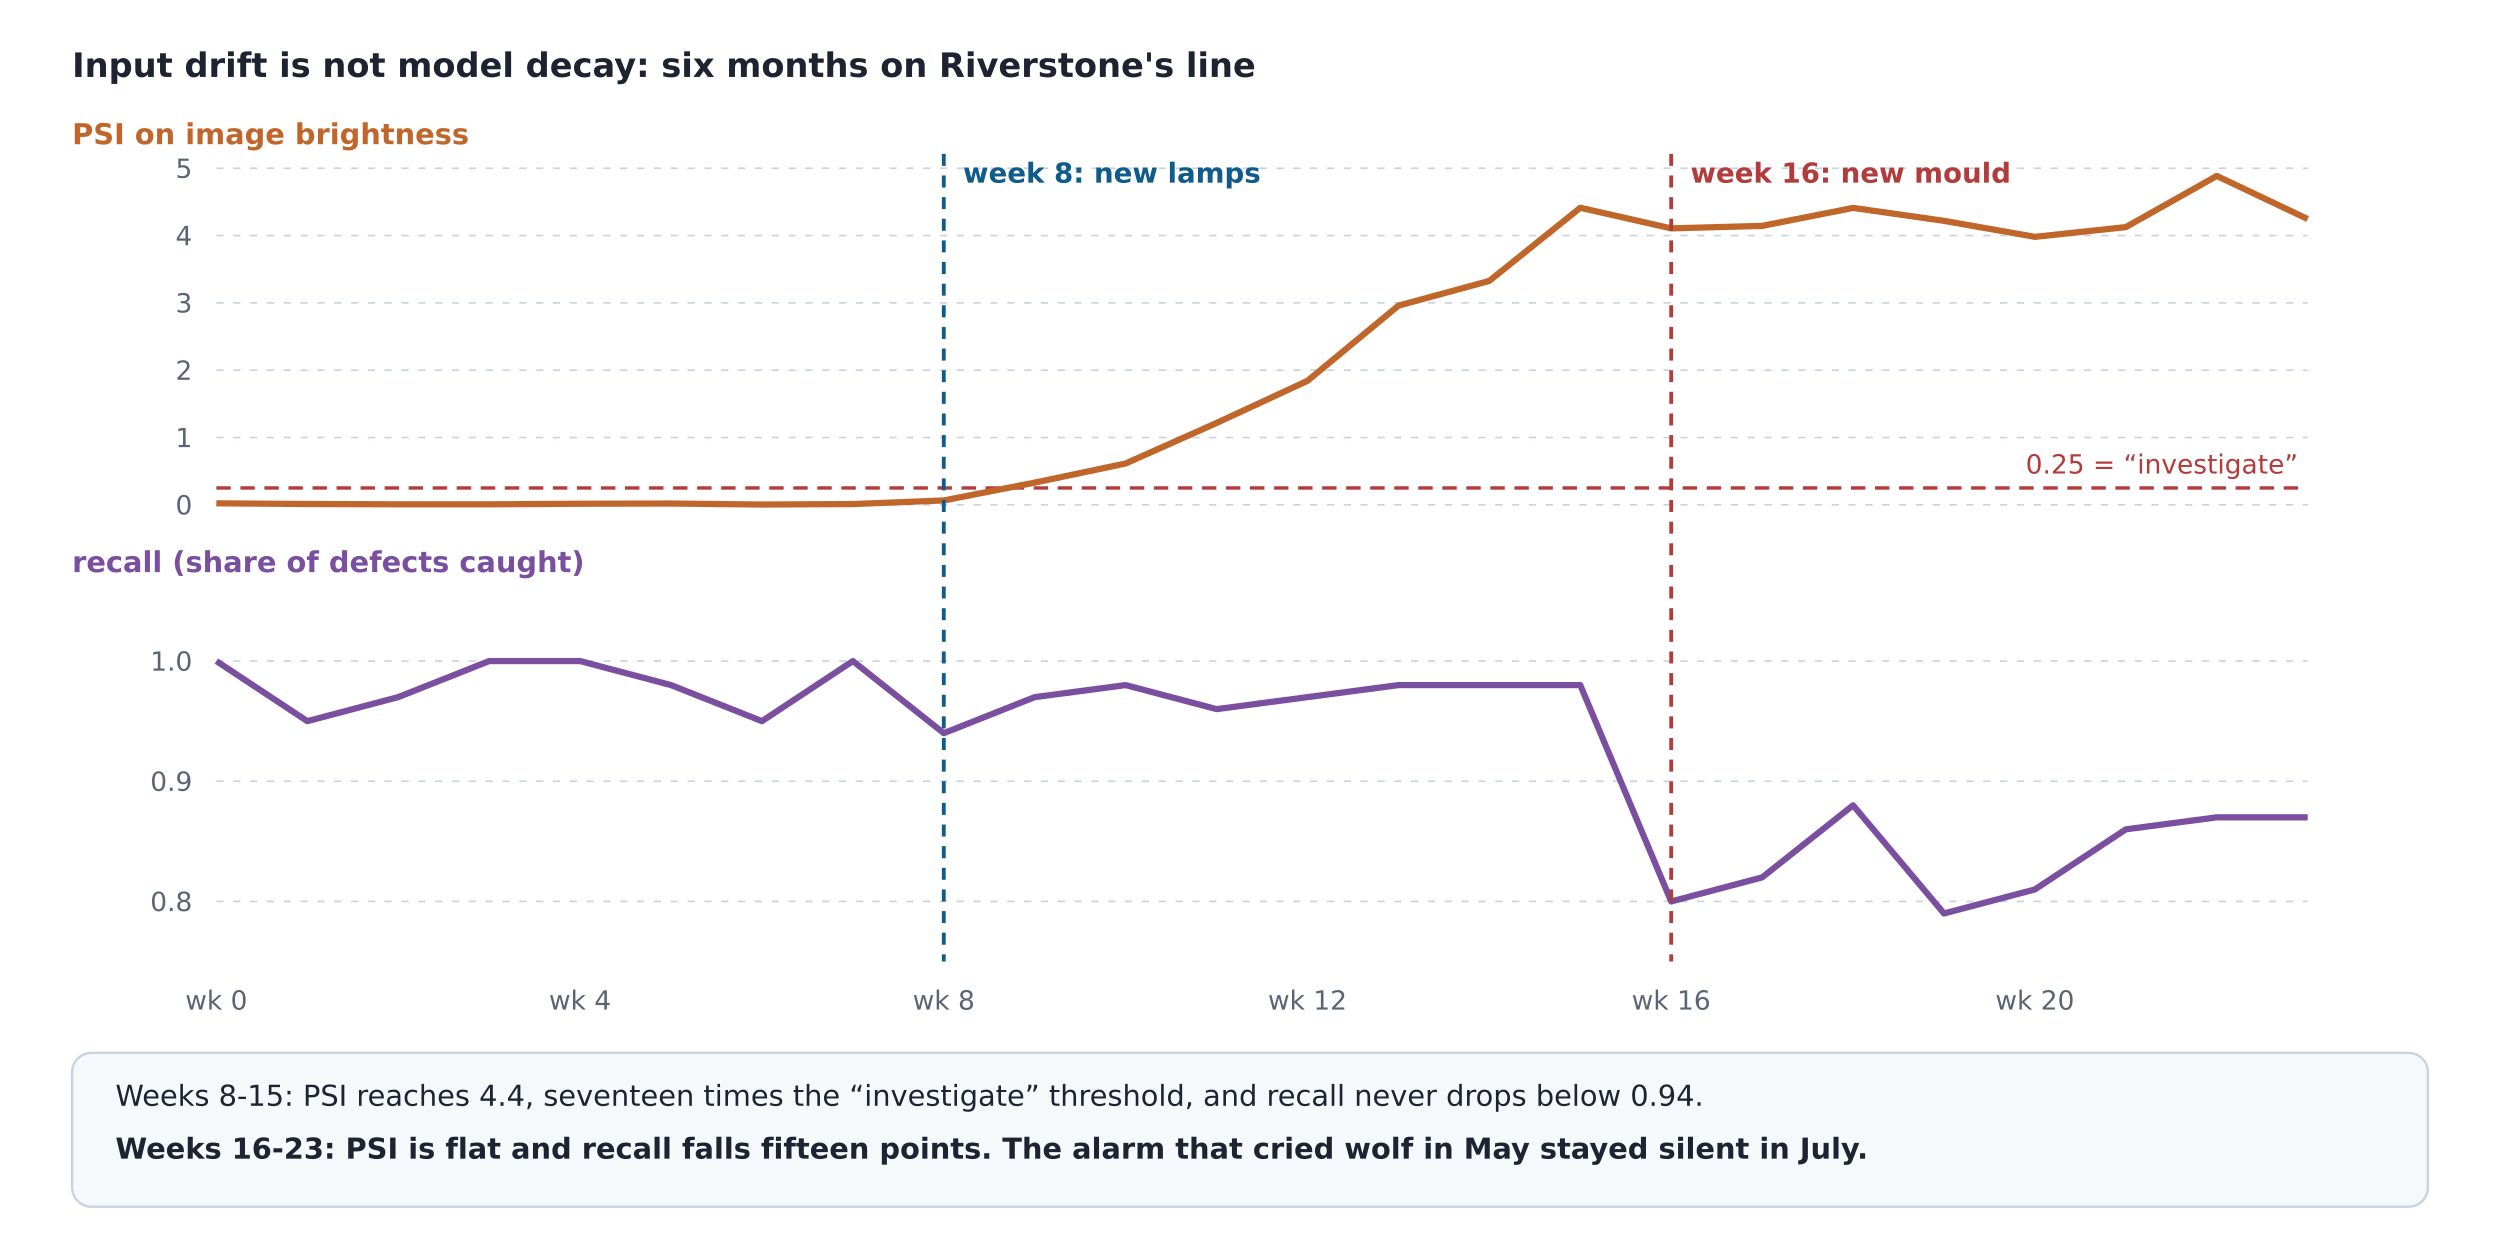
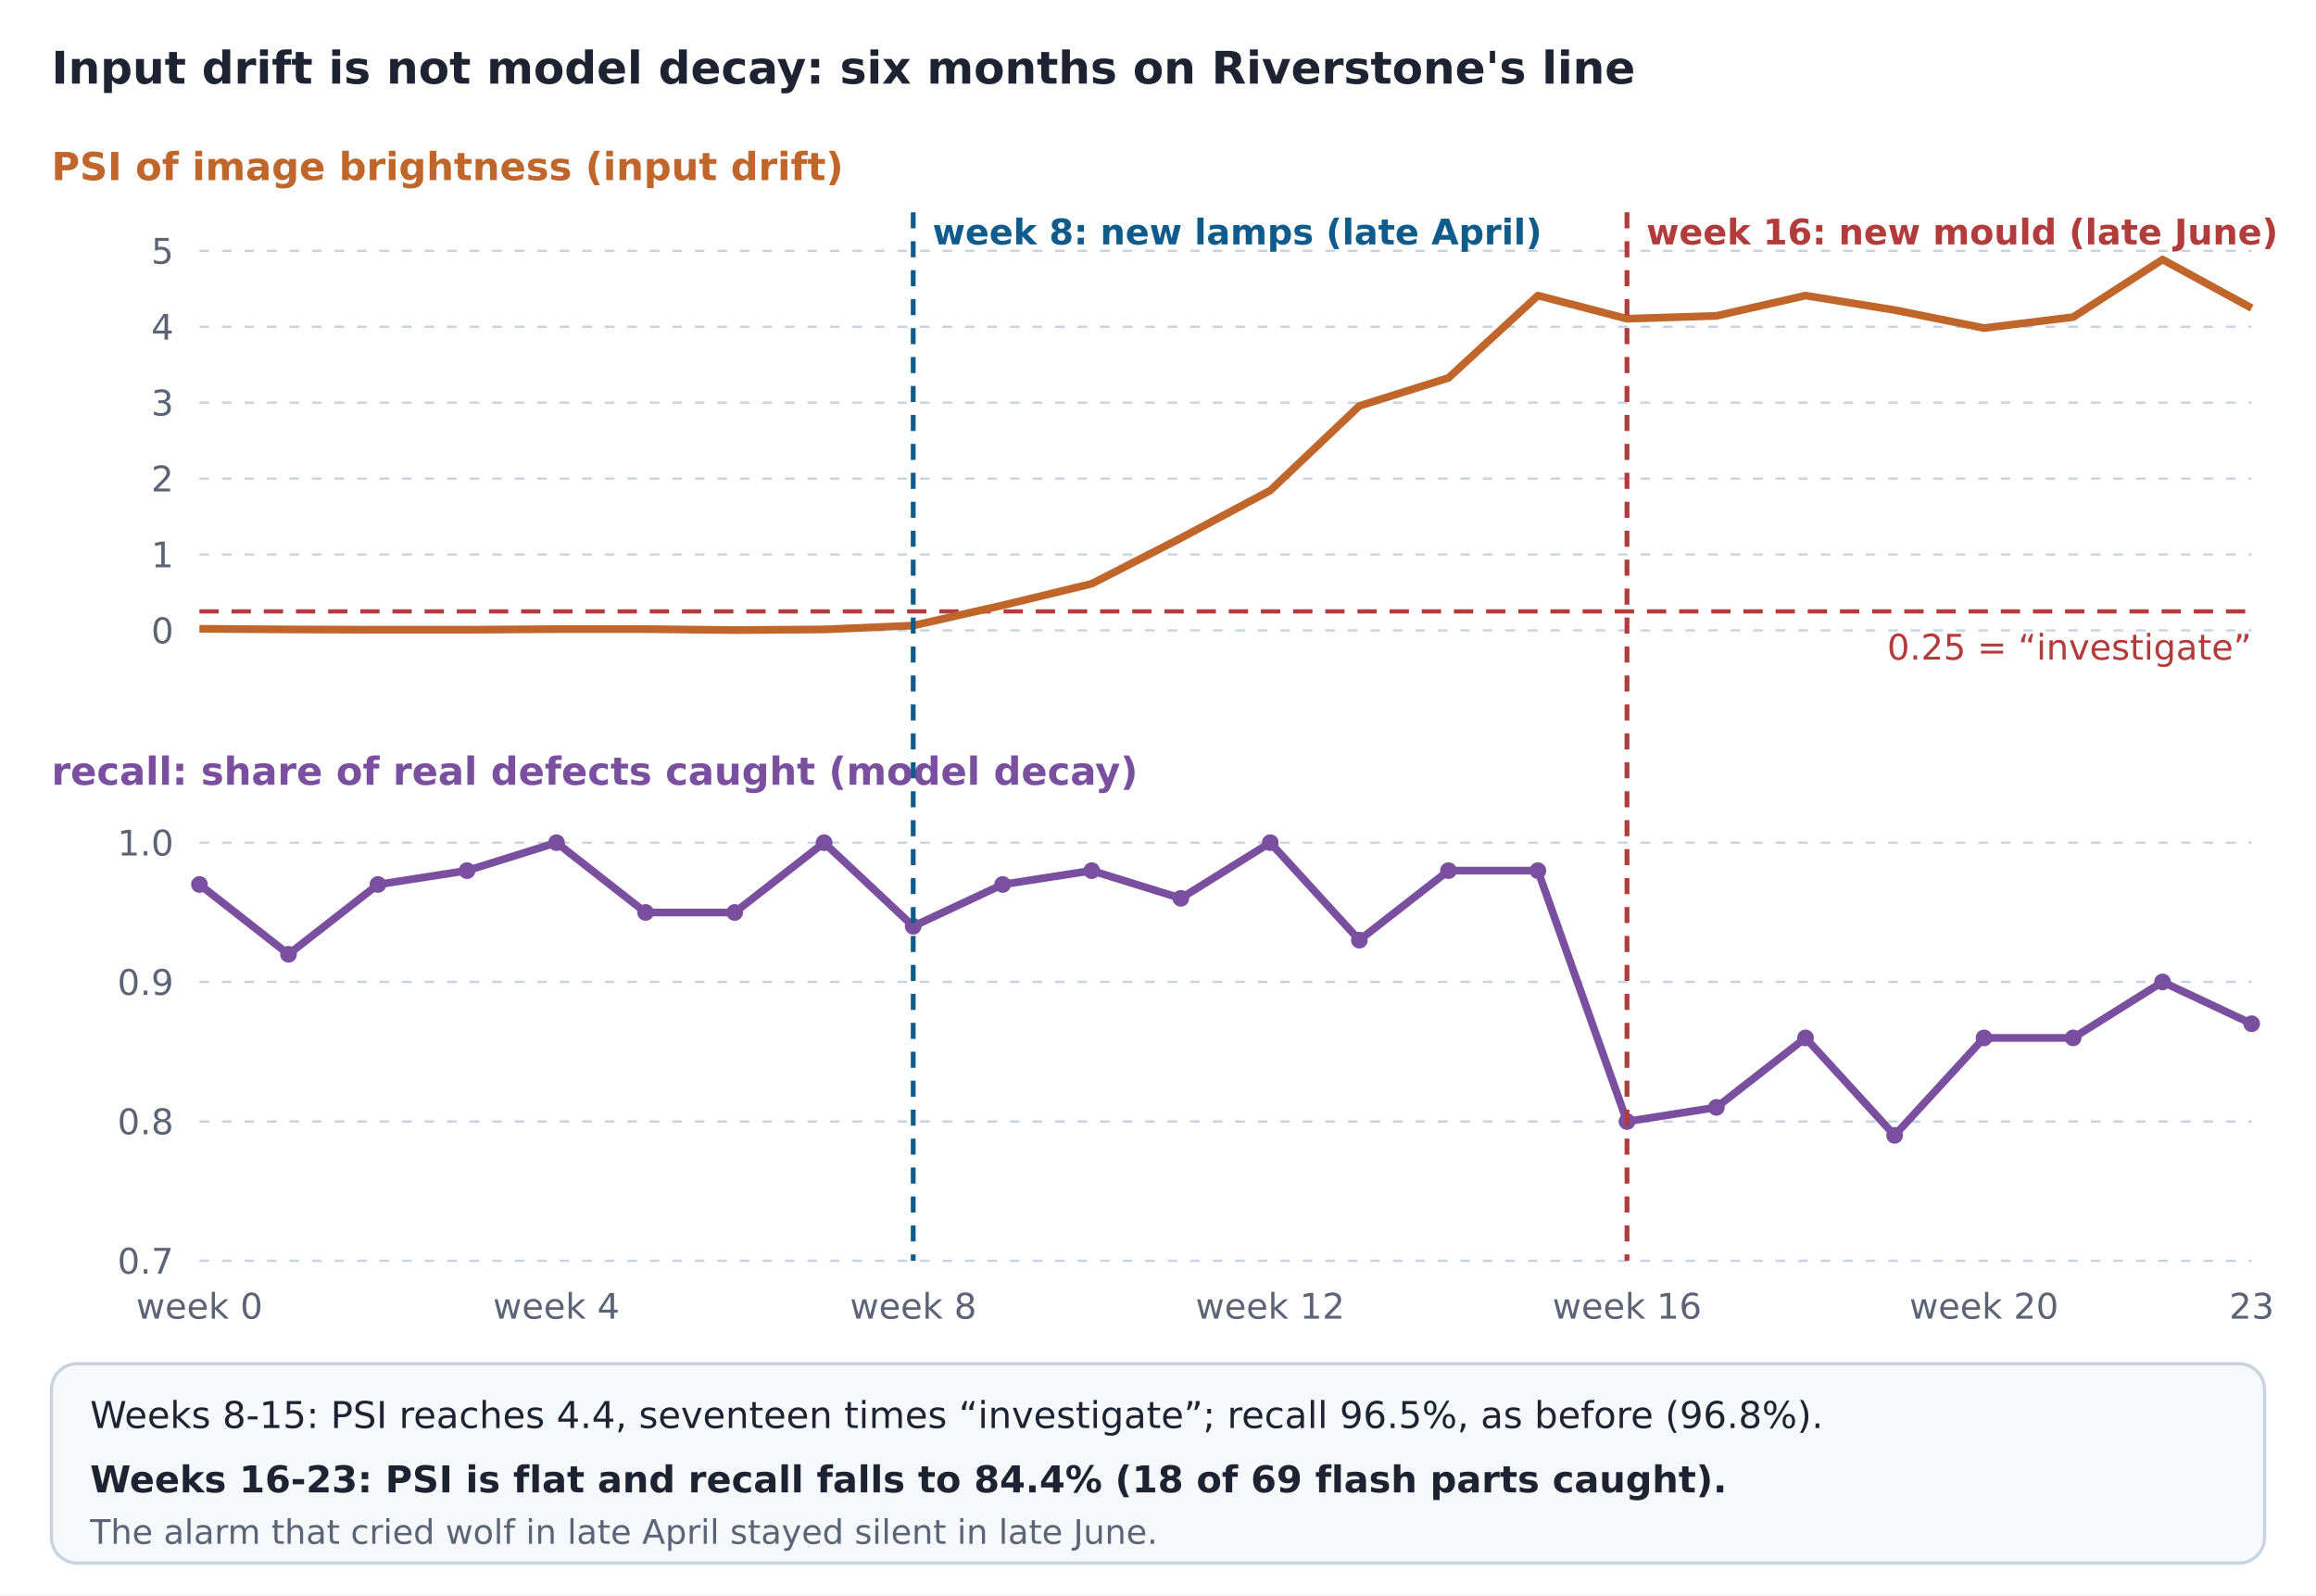
- <svg xmlns="http://www.w3.org/2000/svg" width="1040" height="520" viewBox="0 0 1040 520" font-family="DejaVu Sans, Arial, sans-serif">
-   <rect width="1040" height="520" fill="#ffffff" />
-   <text x="30" y="32" font-size="14" fill="#1d2330" font-weight="bold" text-anchor="start" font-family="Poppins, DejaVu Sans, sans-serif">Input drift is not model decay: six months on Riverstone's line</text>
-   <text x="30" y="60" font-size="12" fill="#c0662b" font-weight="bold" text-anchor="start">PSI on image brightness</text>
-   <path d="M90,210.0 H960" fill="none" stroke="#c9d3df" stroke-width="0.7" stroke-linejoin="round" stroke-dasharray="3,4" />
-   <text x="80" y="214.0" font-size="11" fill="#5b6475" font-weight="normal" text-anchor="end">0</text>
-   <path d="M90,182.0 H960" fill="none" stroke="#c9d3df" stroke-width="0.7" stroke-linejoin="round" stroke-dasharray="3,4" />
-   <text x="80" y="186.0" font-size="11" fill="#5b6475" font-weight="normal" text-anchor="end">1</text>
-   <path d="M90,154.0 H960" fill="none" stroke="#c9d3df" stroke-width="0.7" stroke-linejoin="round" stroke-dasharray="3,4" />
-   <text x="80" y="158.0" font-size="11" fill="#5b6475" font-weight="normal" text-anchor="end">2</text>
-   <path d="M90,126.0 H960" fill="none" stroke="#c9d3df" stroke-width="0.7" stroke-linejoin="round" stroke-dasharray="3,4" />
-   <text x="80" y="130.0" font-size="11" fill="#5b6475" font-weight="normal" text-anchor="end">3</text>
-   <path d="M90,98.0 H960" fill="none" stroke="#c9d3df" stroke-width="0.7" stroke-linejoin="round" stroke-dasharray="3,4" />
-   <text x="80" y="102.0" font-size="11" fill="#5b6475" font-weight="normal" text-anchor="end">4</text>
-   <path d="M90,70.0 H960" fill="none" stroke="#c9d3df" stroke-width="0.7" stroke-linejoin="round" stroke-dasharray="3,4" />
-   <text x="80" y="74.0" font-size="11" fill="#5b6475" font-weight="normal" text-anchor="end">5</text>
-   <path d="M90,203.0 H960" fill="none" stroke="#b23b3b" stroke-width="1.4" stroke-linejoin="round" stroke-dasharray="6,4" />
-   <text x="956" y="197.0" font-size="11" fill="#b23b3b" font-weight="normal" text-anchor="end">0.25 = “investigate”</text>
-   <path d="M90.0,209.384 L127.826,209.664 L165.652,209.804 L203.478,209.804 L241.304,209.552 L279.13,209.468 L316.957,209.888 L354.783,209.692 L392.609,208.18 L430.435,200.76 L468.261,192.808 L506.087,175.952 L543.913,158.424 L581.739,127.148 L619.565,116.844 L657.391,86.436 L695.217,95.004 L733.043,93.968 L770.87,86.492 L808.696,91.868 L846.522,98.532 L884.348,94.472 L922.174,73.192 L960.0,91.112" fill="none" stroke="#c0662b" stroke-width="2.6" stroke-linejoin="round" />
-   <text x="30" y="238" font-size="12" fill="#7a4fa0" font-weight="bold" text-anchor="start">recall (share of defects caught)</text>
-   <path d="M90,375.0 H960" fill="none" stroke="#c9d3df" stroke-width="0.7" stroke-linejoin="round" stroke-dasharray="3,4" />
-   <text x="80" y="379.0" font-size="11" fill="#5b6475" font-weight="normal" text-anchor="end">0.8</text>
-   <path d="M90,325.0 H960" fill="none" stroke="#c9d3df" stroke-width="0.7" stroke-linejoin="round" stroke-dasharray="3,4" />
-   <text x="80" y="329.0" font-size="11" fill="#5b6475" font-weight="normal" text-anchor="end">0.9</text>
-   <path d="M90,275.0 H960" fill="none" stroke="#c9d3df" stroke-width="0.7" stroke-linejoin="round" stroke-dasharray="3,4" />
-   <text x="80" y="279.0" font-size="11" fill="#5b6475" font-weight="normal" text-anchor="end">1.0</text>
-   <path d="M90.0,275.0 L127.826,300.0 L165.652,290.0 L203.478,275.0 L241.304,275.0 L279.13,285.0 L316.957,300.0 L354.783,275.0 L392.609,305.0 L430.435,290.0 L468.261,285.0 L506.087,295.0 L543.913,290.0 L581.739,285.0 L619.565,285.0 L657.391,285.0 L695.217,375.0 L733.043,365.0 L770.87,335.0 L808.696,380.0 L846.522,370.0 L884.348,345.0 L922.174,340.0 L960.0,340.0" fill="none" stroke="#7a4fa0" stroke-width="2.6" stroke-linejoin="round" />
-   <path d="M392.609,64 V400" fill="none" stroke="#0f5c8c" stroke-width="1.6" stroke-linejoin="round" stroke-dasharray="5,4" />
-   <text x="400.609" y="76" font-size="11.5" fill="#0f5c8c" font-weight="bold" text-anchor="start">week 8: new lamps</text>
-   <path d="M695.217,64 V400" fill="none" stroke="#b23b3b" stroke-width="1.6" stroke-linejoin="round" stroke-dasharray="5,4" />
-   <text x="703.217" y="76" font-size="11.5" fill="#b23b3b" font-weight="bold" text-anchor="start">week 16: new mould</text>
-   <text x="90.0" y="420" font-size="11" fill="#5b6475" font-weight="normal" text-anchor="middle">wk 0</text>
-   <text x="241.304" y="420" font-size="11" fill="#5b6475" font-weight="normal" text-anchor="middle">wk 4</text>
-   <text x="392.609" y="420" font-size="11" fill="#5b6475" font-weight="normal" text-anchor="middle">wk 8</text>
-   <text x="543.913" y="420" font-size="11" fill="#5b6475" font-weight="normal" text-anchor="middle">wk 12</text>
-   <text x="695.217" y="420" font-size="11" fill="#5b6475" font-weight="normal" text-anchor="middle">wk 16</text>
-   <text x="846.522" y="420" font-size="11" fill="#5b6475" font-weight="normal" text-anchor="middle">wk 20</text>
-   <rect x="30" y="438" width="980" height="64" rx="8" fill="#f6f9fc" stroke="#c9d3df" stroke-width="1" />
-   <text x="48" y="460" font-size="12" fill="#1d2330" font-weight="normal" text-anchor="start">Weeks 8-15: PSI reaches 4.4, seventeen times the “investigate” threshold, and recall never drops below 0.94.</text>
-   <text x="48" y="482" font-size="12" fill="#1d2330" font-weight="bold" text-anchor="start">Weeks 16-23: PSI is flat and recall falls fifteen points. The alarm that cried wolf in May stayed silent in July.</text>
+ <svg xmlns="http://www.w3.org/2000/svg" width="720" height="496" viewBox="0 0 720 496" font-family="DejaVu Sans, Arial, sans-serif">
+   <rect width="720" height="496" fill="#ffffff" />
+   <text x="16" y="26" font-size="14" fill="#1d2330" font-weight="bold" text-anchor="start" font-family="Poppins, DejaVu Sans, sans-serif">Input drift is not model decay: six months on Riverstone's line</text>
+   <text x="16" y="56" font-size="12" fill="#c0662b" font-weight="bold" text-anchor="start">PSI of image brightness (input drift)</text>
+   <path d="M62,196.0 H700" fill="none" stroke="#c9d3df" stroke-width="0.7" stroke-linejoin="round" stroke-dasharray="3,4" />
+   <text x="54" y="200.0" font-size="11" fill="#5b6475" font-weight="normal" text-anchor="end">0</text>
+   <path d="M62,172.4 H700" fill="none" stroke="#c9d3df" stroke-width="0.7" stroke-linejoin="round" stroke-dasharray="3,4" />
+   <text x="54" y="176.4" font-size="11" fill="#5b6475" font-weight="normal" text-anchor="end">1</text>
+   <path d="M62,148.8 H700" fill="none" stroke="#c9d3df" stroke-width="0.7" stroke-linejoin="round" stroke-dasharray="3,4" />
+   <text x="54" y="152.8" font-size="11" fill="#5b6475" font-weight="normal" text-anchor="end">2</text>
+   <path d="M62,125.2 H700" fill="none" stroke="#c9d3df" stroke-width="0.7" stroke-linejoin="round" stroke-dasharray="3,4" />
+   <text x="54" y="129.2" font-size="11" fill="#5b6475" font-weight="normal" text-anchor="end">3</text>
+   <path d="M62,101.6 H700" fill="none" stroke="#c9d3df" stroke-width="0.7" stroke-linejoin="round" stroke-dasharray="3,4" />
+   <text x="54" y="105.6" font-size="11" fill="#5b6475" font-weight="normal" text-anchor="end">4</text>
+   <path d="M62,78.0 H700" fill="none" stroke="#c9d3df" stroke-width="0.7" stroke-linejoin="round" stroke-dasharray="3,4" />
+   <text x="54" y="82.0" font-size="11" fill="#5b6475" font-weight="normal" text-anchor="end">5</text>
+   <path d="M62,190.1 H700" fill="none" stroke="#b23b3b" stroke-width="1.3" stroke-linejoin="round" stroke-dasharray="6,4" />
+   <text x="700" y="205.1" font-size="11" fill="#b23b3b" font-weight="normal" text-anchor="end">0.25 = “investigate”</text>
+   <path d="M62.0,195.5 L89.7,195.7 L117.5,195.8 L145.2,195.8 L173.0,195.6 L200.7,195.6 L228.4,195.9 L256.2,195.7 L283.9,194.5 L311.7,188.2 L339.4,181.5 L367.1,167.3 L394.9,152.5 L422.6,126.2 L450.3,117.5 L478.1,91.9 L505.8,99.1 L533.6,98.2 L561.3,91.9 L589.0,96.4 L616.8,102.0 L644.5,98.6 L672.3,80.7 L700.0,95.8" fill="none" stroke="#c0662b" stroke-width="2.4" stroke-linejoin="round" />
+   <text x="16" y="244" font-size="12" fill="#7a4fa0" font-weight="bold" text-anchor="start">recall: share of real defects caught (model decay)</text>
+   <path d="M62,392.0 H700" fill="none" stroke="#c9d3df" stroke-width="0.7" stroke-linejoin="round" stroke-dasharray="3,4" />
+   <text x="54" y="396.0" font-size="11" fill="#5b6475" font-weight="normal" text-anchor="end">0.7</text>
+   <path d="M62,348.7 H700" fill="none" stroke="#c9d3df" stroke-width="0.7" stroke-linejoin="round" stroke-dasharray="3,4" />
+   <text x="54" y="352.667" font-size="11" fill="#5b6475" font-weight="normal" text-anchor="end">0.8</text>
+   <path d="M62,305.3 H700" fill="none" stroke="#c9d3df" stroke-width="0.7" stroke-linejoin="round" stroke-dasharray="3,4" />
+   <text x="54" y="309.333" font-size="11" fill="#5b6475" font-weight="normal" text-anchor="end">0.9</text>
+   <path d="M62,262.0 H700" fill="none" stroke="#c9d3df" stroke-width="0.7" stroke-linejoin="round" stroke-dasharray="3,4" />
+   <text x="54" y="266.0" font-size="11" fill="#5b6475" font-weight="normal" text-anchor="end">1.0</text>
+   <path d="M62.0,275.0 L89.7,296.7 L117.5,275.0 L145.2,270.7 L173.0,262.0 L200.7,283.7 L228.4,283.7 L256.2,262.0 L283.9,288.0 L311.7,275.0 L339.4,270.7 L367.1,279.3 L394.9,262.0 L422.6,292.3 L450.3,270.7 L478.1,270.7 L505.8,348.7 L533.6,344.3 L561.3,322.7 L589.0,353.0 L616.8,322.7 L644.5,322.7 L672.3,305.3 L700.0,318.3" fill="none" stroke="#7a4fa0" stroke-width="2.4" stroke-linejoin="round" />
+   <circle cx="62.0" cy="275.0" r="2.6" fill="#7a4fa0" />
+   <circle cx="89.7" cy="296.7" r="2.6" fill="#7a4fa0" />
+   <circle cx="117.5" cy="275.0" r="2.6" fill="#7a4fa0" />
+   <circle cx="145.2" cy="270.7" r="2.6" fill="#7a4fa0" />
+   <circle cx="173.0" cy="262.0" r="2.6" fill="#7a4fa0" />
+   <circle cx="200.7" cy="283.7" r="2.6" fill="#7a4fa0" />
+   <circle cx="228.4" cy="283.7" r="2.6" fill="#7a4fa0" />
+   <circle cx="256.2" cy="262.0" r="2.6" fill="#7a4fa0" />
+   <circle cx="283.9" cy="288.0" r="2.6" fill="#7a4fa0" />
+   <circle cx="311.7" cy="275.0" r="2.6" fill="#7a4fa0" />
+   <circle cx="339.4" cy="270.7" r="2.6" fill="#7a4fa0" />
+   <circle cx="367.1" cy="279.3" r="2.6" fill="#7a4fa0" />
+   <circle cx="394.9" cy="262.0" r="2.6" fill="#7a4fa0" />
+   <circle cx="422.6" cy="292.3" r="2.6" fill="#7a4fa0" />
+   <circle cx="450.3" cy="270.7" r="2.6" fill="#7a4fa0" />
+   <circle cx="478.1" cy="270.7" r="2.6" fill="#7a4fa0" />
+   <circle cx="505.8" cy="348.7" r="2.6" fill="#7a4fa0" />
+   <circle cx="533.6" cy="344.3" r="2.6" fill="#7a4fa0" />
+   <circle cx="561.3" cy="322.7" r="2.6" fill="#7a4fa0" />
+   <circle cx="589.0" cy="353.0" r="2.6" fill="#7a4fa0" />
+   <circle cx="616.8" cy="322.7" r="2.6" fill="#7a4fa0" />
+   <circle cx="644.5" cy="322.7" r="2.6" fill="#7a4fa0" />
+   <circle cx="672.3" cy="305.3" r="2.6" fill="#7a4fa0" />
+   <circle cx="700.0" cy="318.3" r="2.6" fill="#7a4fa0" />
+   <path d="M283.9,66 V392" fill="none" stroke="#0f5c8c" stroke-width="1.5" stroke-linejoin="round" stroke-dasharray="5,4" />
+   <text x="289.913" y="76" font-size="11" fill="#0f5c8c" font-weight="bold" text-anchor="start">week 8: new lamps (late April)</text>
+   <path d="M505.8,66 V392" fill="none" stroke="#b23b3b" stroke-width="1.5" stroke-linejoin="round" stroke-dasharray="5,4" />
+   <text x="511.826" y="76" font-size="11" fill="#b23b3b" font-weight="bold" text-anchor="start">week 16: new mould (late June)</text>
+   <text x="62.0" y="410" font-size="11" fill="#5b6475" font-weight="normal" text-anchor="middle">week 0</text>
+   <text x="172.957" y="410" font-size="11" fill="#5b6475" font-weight="normal" text-anchor="middle">week 4</text>
+   <text x="283.913" y="410" font-size="11" fill="#5b6475" font-weight="normal" text-anchor="middle">week 8</text>
+   <text x="394.87" y="410" font-size="11" fill="#5b6475" font-weight="normal" text-anchor="middle">week 12</text>
+   <text x="505.826" y="410" font-size="11" fill="#5b6475" font-weight="normal" text-anchor="middle">week 16</text>
+   <text x="616.783" y="410" font-size="11" fill="#5b6475" font-weight="normal" text-anchor="middle">week 20</text>
+   <text x="700.0" y="410" font-size="11" fill="#5b6475" font-weight="normal" text-anchor="middle">23</text>
+   <rect x="16" y="424" width="688" height="62" rx="8" fill="#f6f9fc" stroke="#c9d3df" stroke-width="1" />
+   <text x="28" y="444" font-size="11.5" fill="#1d2330" font-weight="normal" text-anchor="start">Weeks 8-15: PSI reaches 4.4, seventeen times “investigate”; recall 96.5%, as before (96.8%).</text>
+   <text x="28" y="464" font-size="11.5" fill="#1d2330" font-weight="bold" text-anchor="start">Weeks 16-23: PSI is flat and recall falls to 84.4% (18 of 69 flash parts caught).</text>
+   <text x="28" y="480" font-size="10.5" fill="#5b6475" font-weight="normal" text-anchor="start">The alarm that cried wolf in late April stayed silent in late June.</text>
</svg>
